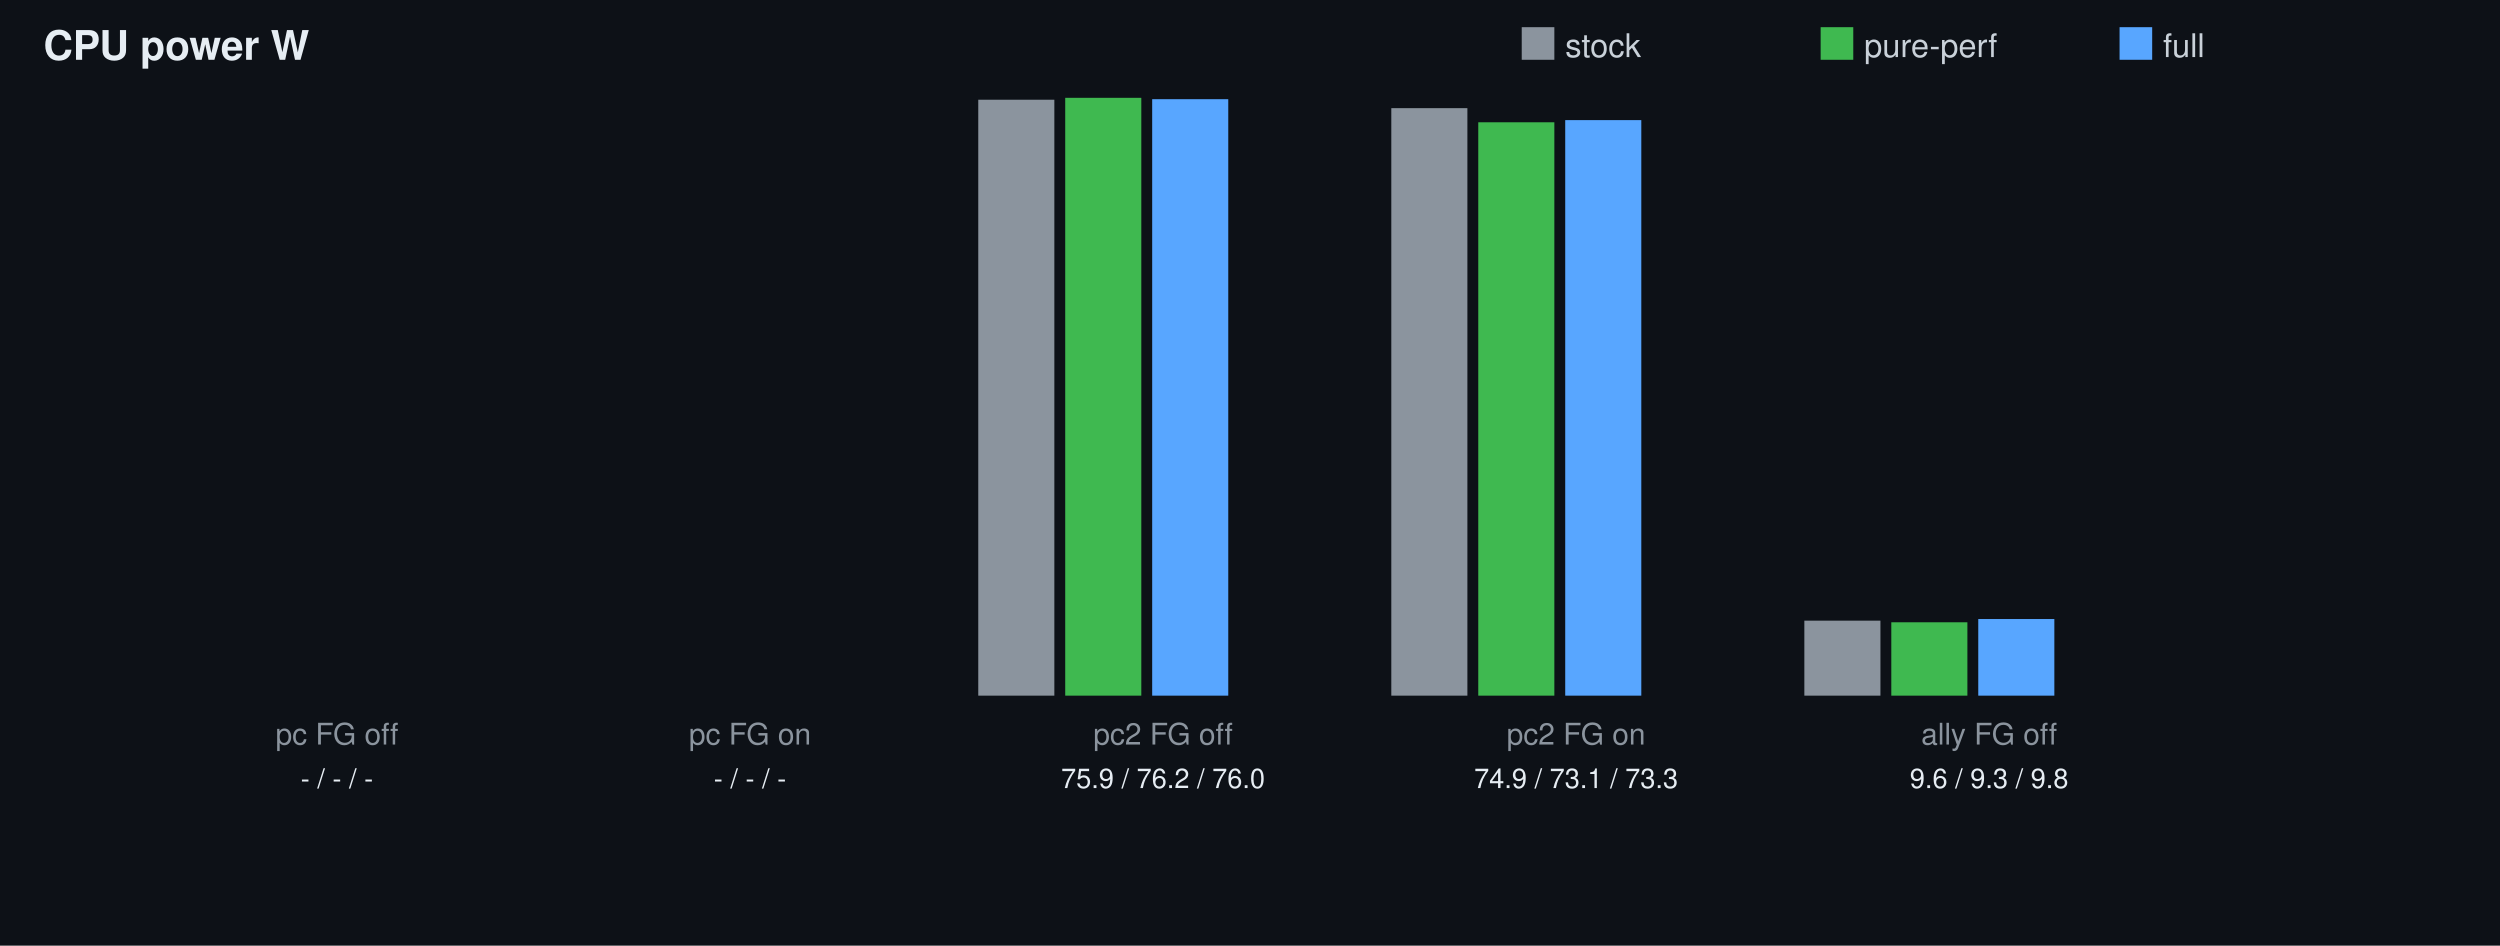
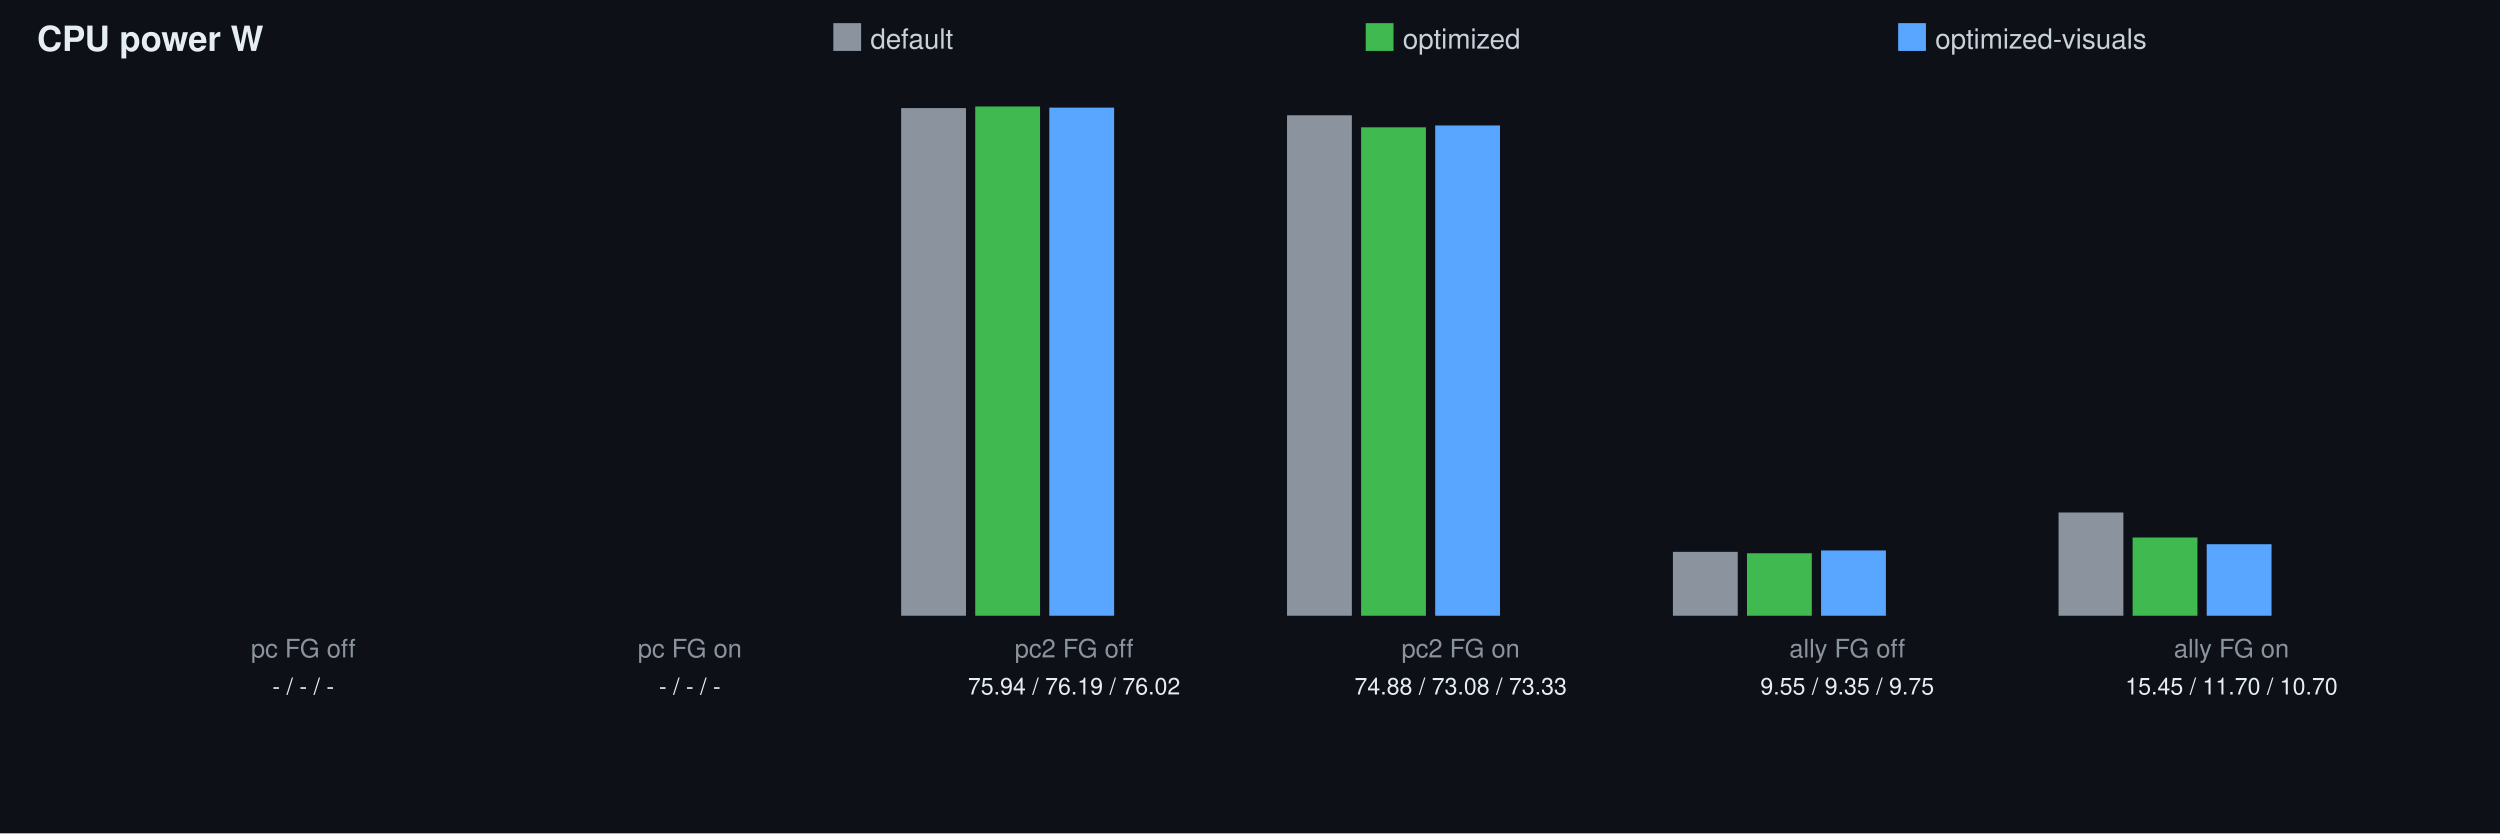
- <svg xmlns="http://www.w3.org/2000/svg" viewBox="0 0 920 348" font-family="Segoe UI,Helvetica,Arial,sans-serif">
+ <svg xmlns="http://www.w3.org/2000/svg" viewBox="0 0 1080 360" font-family="Segoe UI,Helvetica,Arial,sans-serif">
  <rect width="100%" height="100%" fill="#0d1117" />
  <text x="16" y="22" fill="#e6edf3" font-size="15" font-weight="700">CPU power W</text>
-   <rect x="560" y="10" width="12" height="12" fill="#8b949e" />
-   <text x="576" y="21" fill="#c9d1d9" font-size="12">stock</text>
-   <rect x="670" y="10" width="12" height="12" fill="#3fb950" />
-   <text x="686" y="21" fill="#c9d1d9" font-size="12">pure-perf</text>
-   <rect x="780" y="10" width="12" height="12" fill="#58a6ff" />
-   <text x="796" y="21" fill="#c9d1d9" font-size="12">full</text>
-   <text x="124" y="274" fill="#8b949e" font-size="11" text-anchor="middle">pc FG off</text>
-   <text x="124" y="290" fill="#e6edf3" font-size="10" text-anchor="middle">- / - / -</text>
-   <text x="276" y="274" fill="#8b949e" font-size="11" text-anchor="middle">pc FG on</text>
-   <text x="276" y="290" fill="#e6edf3" font-size="10" text-anchor="middle">- / - / -</text>
-   <text x="428" y="274" fill="#8b949e" font-size="11" text-anchor="middle">pc2 FG off</text>
-   <rect x="360.0" y="36.7" width="28.0" height="219.3" fill="#8b949e" />
-   <rect x="392.0" y="36.0" width="28.0" height="220.0" fill="#3fb950" />
-   <rect x="424.0" y="36.5" width="28.0" height="219.5" fill="#58a6ff" />
-   <text x="428" y="290" fill="#e6edf3" font-size="10" text-anchor="middle">75.9 / 76.2 / 76.0</text>
-   <text x="580" y="274" fill="#8b949e" font-size="11" text-anchor="middle">pc2 FG on</text>
-   <rect x="512.0" y="39.8" width="28.0" height="216.2" fill="#8b949e" />
-   <rect x="544.0" y="45.0" width="28.0" height="211.0" fill="#3fb950" />
-   <rect x="576.0" y="44.2" width="28.0" height="211.8" fill="#58a6ff" />
-   <text x="580" y="290" fill="#e6edf3" font-size="10" text-anchor="middle">74.9 / 73.1 / 73.3</text>
-   <text x="732" y="274" fill="#8b949e" font-size="11" text-anchor="middle">ally FG off</text>
-   <rect x="664.0" y="228.4" width="28.0" height="27.6" fill="#8b949e" />
-   <rect x="696.0" y="229.0" width="28.0" height="27.0" fill="#3fb950" />
-   <rect x="728.0" y="227.8" width="28.0" height="28.2" fill="#58a6ff" />
-   <text x="732" y="290" fill="#e6edf3" font-size="10" text-anchor="middle">9.6 / 9.3 / 9.8</text>
+   <rect x="360" y="10" width="12" height="12" fill="#8b949e" />
+   <text x="376" y="21" fill="#c9d1d9" font-size="12">default</text>
+   <rect x="590" y="10" width="12" height="12" fill="#3fb950" />
+   <text x="606" y="21" fill="#c9d1d9" font-size="12">optimized</text>
+   <rect x="820" y="10" width="12" height="12" fill="#58a6ff" />
+   <text x="836" y="21" fill="#c9d1d9" font-size="12">optimized-visuals</text>
+   <text x="131" y="284" fill="#8b949e" font-size="11" text-anchor="middle">pc FG off</text>
+   <text x="131" y="300" fill="#e6edf3" font-size="10" text-anchor="middle">- / - / -</text>
+   <text x="298" y="284" fill="#8b949e" font-size="11" text-anchor="middle">pc FG on</text>
+   <text x="298" y="300" fill="#e6edf3" font-size="10" text-anchor="middle">- / - / -</text>
+   <text x="464" y="284" fill="#8b949e" font-size="11" text-anchor="middle">pc2 FG off</text>
+   <rect x="389.3" y="46.7" width="28.0" height="219.3" fill="#8b949e" />
+   <rect x="421.3" y="46.0" width="28.0" height="220.0" fill="#3fb950" />
+   <rect x="453.3" y="46.5" width="28.0" height="219.5" fill="#58a6ff" />
+   <text x="464" y="300" fill="#e6edf3" font-size="10" text-anchor="middle">75.94 / 76.19 / 76.02</text>
+   <text x="631" y="284" fill="#8b949e" font-size="11" text-anchor="middle">pc2 FG on</text>
+   <rect x="556.0" y="49.8" width="28.0" height="216.2" fill="#8b949e" />
+   <rect x="588.0" y="55.0" width="28.0" height="211.0" fill="#3fb950" />
+   <rect x="620.0" y="54.2" width="28.0" height="211.8" fill="#58a6ff" />
+   <text x="631" y="300" fill="#e6edf3" font-size="10" text-anchor="middle">74.88 / 73.08 / 73.33</text>
+   <text x="798" y="284" fill="#8b949e" font-size="11" text-anchor="middle">ally FG off</text>
+   <rect x="722.7" y="238.4" width="28.0" height="27.6" fill="#8b949e" />
+   <rect x="754.7" y="239.0" width="28.0" height="27.0" fill="#3fb950" />
+   <rect x="786.7" y="237.8" width="28.0" height="28.2" fill="#58a6ff" />
+   <text x="798" y="300" fill="#e6edf3" font-size="10" text-anchor="middle">9.55 / 9.35 / 9.75</text>
+   <text x="964" y="284" fill="#8b949e" font-size="11" text-anchor="middle">ally FG on</text>
+   <rect x="889.3" y="221.4" width="28.0" height="44.6" fill="#8b949e" />
+   <rect x="921.3" y="232.2" width="28.0" height="33.8" fill="#3fb950" />
+   <rect x="953.3" y="235.1" width="28.0" height="30.9" fill="#58a6ff" />
+   <text x="964" y="300" fill="#e6edf3" font-size="10" text-anchor="middle">15.45 / 11.70 / 10.70</text>
</svg>
